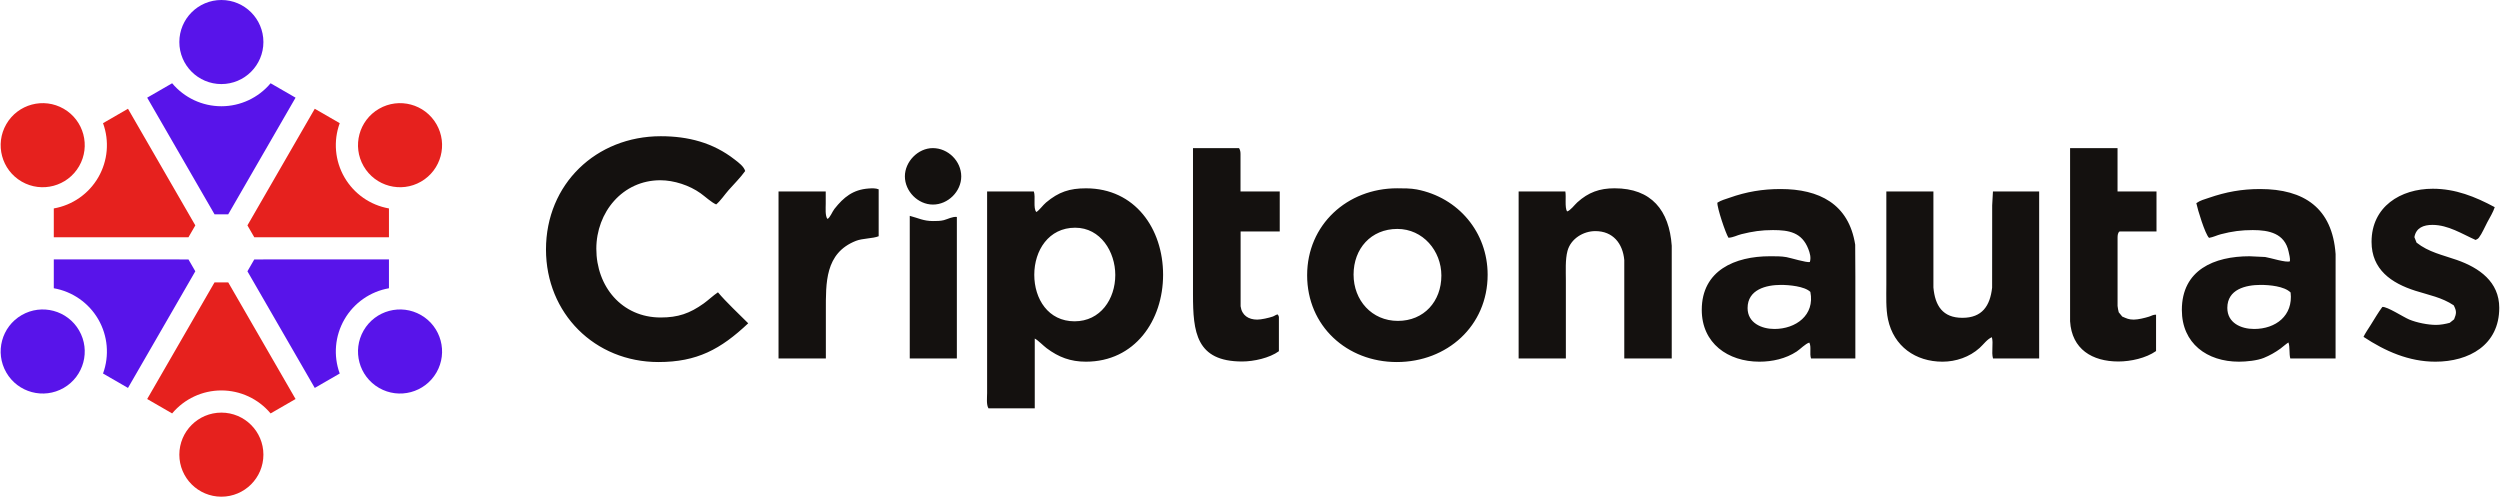
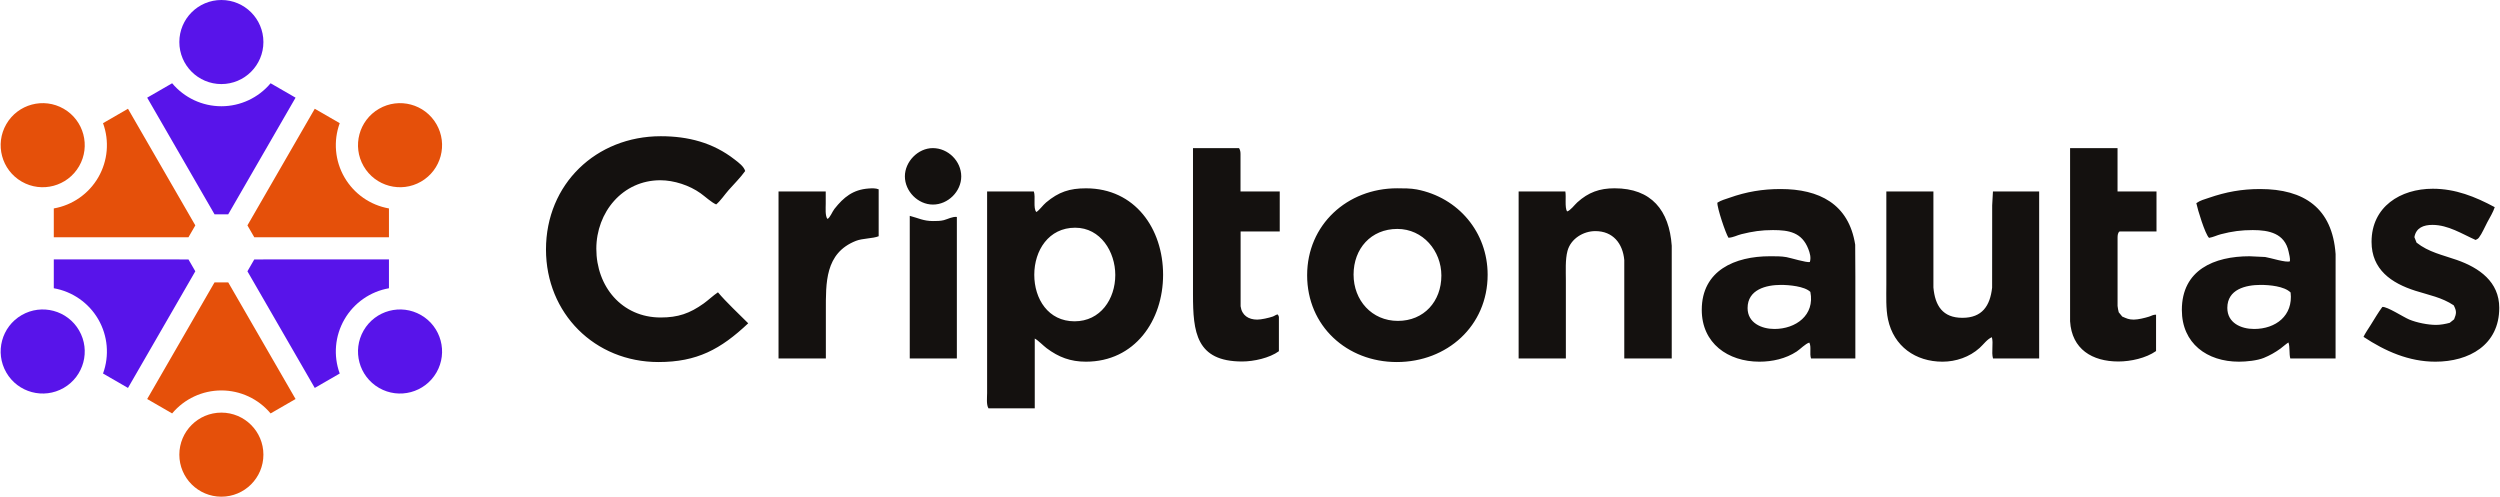
<svg xmlns="http://www.w3.org/2000/svg" viewBox="0 0 7800 1550" width="604" height="120">
  <g transform="translate(-114.78 -29.78) scale(1.609553)">
    <g fill="#5814EA">
      <circle cx="500" cy="100" r="81.5" />
      <path d="M 513.28 434.00 L 486.72 434.00 L 356.16 207.87 L 404.55 179.93 A 124.50 124.50 0 0 0 595.45 179.93 L 643.84 207.87 Z" />
    </g>
-     <g fill="#E6211E" transform="rotate(60 500 500)">
+     <g fill="#E5500A" transform="rotate(60 500 500)">
      <circle cx="500" cy="100" r="81.5" />
      <path d="M 513.28 434.00 L 486.72 434.00 L 356.16 207.87 L 404.55 179.93 A 124.50 124.50 0 0 0 595.45 179.93 L 643.84 207.87 Z" />
    </g>
    <g fill="#5814EA" transform="rotate(120 500 500)">
      <circle cx="500" cy="100" r="81.5" />
      <path d="M 513.28 434.00 L 486.72 434.00 L 356.16 207.87 L 404.55 179.93 A 124.50 124.50 0 0 0 595.45 179.93 L 643.84 207.87 Z" />
    </g>
-     <g fill="#E6211E" transform="rotate(180 500 500)">
+     <g fill="#E5500A" transform="rotate(180 500 500)">
      <circle cx="500" cy="100" r="81.5" />
      <path d="M 513.28 434.00 L 486.72 434.00 L 356.16 207.87 L 404.55 179.93 A 124.50 124.50 0 0 0 595.45 179.93 L 643.84 207.87 Z" />
    </g>
    <g fill="#5814EA" transform="rotate(240 500 500)">
      <circle cx="500" cy="100" r="81.5" />
      <path d="M 513.28 434.00 L 486.72 434.00 L 356.16 207.87 L 404.55 179.93 A 124.50 124.50 0 0 0 595.45 179.93 L 643.84 207.87 Z" />
    </g>
-     <g fill="#E6211E" transform="rotate(300 500 500)">
+     <g fill="#E5500A" transform="rotate(300 500 500)">
      <circle cx="500" cy="100" r="81.5" />
      <path d="M 513.28 434.00 L 486.72 434.00 L 356.16 207.87 L 404.55 179.93 A 124.50 124.50 0 0 0 595.45 179.93 L 643.84 207.87 Z" />
    </g>
  </g>
  <path fill="#14110F" fill-rule="evenodd" d="M 2324.6 533.7 C 2310.0 554.3 2289.8 574.1 2272.9 593.3 C 2260.7 607.2 2248.0 626.3 2234.1 638.0 C 2219.1 631.5 2199.6 613.3 2185.5 603.2 C 2150.9 578.4 2102.5 562.5 2059.8 562.5 C 1941.7 562.5 1860.1 662.7 1860.1 776.3 C 1860.1 894.0 1939.6 990.8 2061.0 990.8 C 2115.0 990.8 2151.5 978.3 2195.4 946.9 C 2208.7 937.4 2226.1 921.1 2239.7 912.2 C 2263.7 941.1 2307.3 982.1 2334.1 1008.9 C 2248.0 1090.1 2174.2 1129.8 2054.0 1129.8 C 1855.1 1129.8 1703.0 977.9 1703.0 778.5 C 1703.0 574.5 1859.5 425.1 2061.3 425.1 C 2146.4 425.1 2224.2 445.0 2291.9 497.9 C 2303.7 507.1 2320.5 519.2 2324.6 533.7 Z M 2910.1 462.2 C 2958.0 462.2 2998.9 502.9 2998.9 550.6 C 2998.9 597.6 2957.5 638.4 2910.6 638.4 C 2864.0 638.4 2823.0 597.1 2823.0 550.3 C 2823.0 504.5 2864.0 462.2 2910.1 462.2 Z M 3722.1 462.3 L 3865.9 462.3 C 3869.6 468.9 3870.3 473.3 3870.4 480.8 L 3870.4 597.5 L 3992.8 597.5 L 3992.8 722.3 L 3870.7 722.3 L 3870.7 955.7 C 3874.4 984.1 3895.3 997.4 3922.5 997.4 C 3935.4 997.4 3958.5 992.1 3970.9 987.9 C 3976.6 985.9 3979.9 982.5 3986.2 981.1 C 3988.6 984.1 3989.2 985.2 3990.2 988.9 L 3990.2 1096.0 C 3961.0 1117.3 3911.4 1128.1 3875.5 1128.1 C 3731.7 1128.1 3722.1 1036.3 3722.1 919.0 L 3722.1 462.3 Z M 6459.2 462.3 L 6607.3 462.3 L 6607.3 597.5 L 6728.9 597.5 L 6728.9 722.3 L 6614.9 722.3 L 6611.8 723.3 C 6607.9 729.9 6607.6 733.7 6607.4 741.2 L 6607.4 954.8 C 6608.1 961.6 6609.4 967.9 6611.0 974.5 L 6622.0 987.9 C 6635.8 993.8 6642.3 997.4 6657.8 997.4 C 6671.7 997.4 6692.0 992.3 6705.4 988.2 C 6713.6 985.7 6718.1 981.7 6727.5 982.0 L 6727.5 1095.5 C 6696.0 1117.7 6648.3 1128.1 6610.0 1128.1 C 6528.5 1128.1 6464.6 1090.0 6459.2 1002.5 L 6459.2 462.3 Z M 2428.7 1118.6 L 2428.7 597.5 L 2576.0 597.5 L 2576.0 635.9 C 2576.0 648.2 2573.7 674.4 2581.5 683.3 C 2589.9 678.8 2596.5 660.3 2603.2 651.9 C 2632.2 615.2 2661.2 591.9 2709.2 588.3 C 2719.4 587.6 2731.6 586.8 2741.2 590.8 L 2741.2 737.2 C 2723.5 744.6 2690.7 743.5 2670.1 751.7 C 2573.3 790.1 2576.4 882.9 2576.4 970.3 L 2576.4 1118.6 L 2428.7 1118.6 Z M 3083.8 1274.2 C 3076.8 1262.6 3079.6 1240.4 3079.6 1226.6 L 3079.6 597.5 L 3225.4 597.5 C 3231.5 614.3 3222.5 650.1 3233.3 661.7 C 3242.8 655.9 3253.9 640.0 3263.6 631.9 C 3303.1 598.8 3337.1 587.7 3388.3 587.7 C 3541.2 587.7 3628.8 713.8 3628.8 857.5 C 3628.8 1000.2 3540.6 1128.7 3387.9 1128.7 C 3340.1 1128.7 3303.1 1114.9 3265.2 1086.5 C 3255.4 1079.2 3237.7 1061.0 3228.3 1056.5 L 3228.3 1274.2 L 3083.8 1274.2 Z M 4359.0 587.6 C 4378.3 587.6 4401.7 587.6 4420.5 591.2 C 4550.4 616.4 4641.6 725.1 4641.6 857.3 C 4641.6 1017.4 4514.8 1129.8 4358.2 1129.8 C 4202.5 1129.8 4078.3 1017.5 4078.3 859.0 C 4078.3 701.0 4203.9 587.6 4359.0 587.6 Z M 5068.0 1118.6 L 5068.0 811.5 C 5063.3 759.6 5032.6 721.2 4977.7 721.2 C 4939.9 721.2 4901.0 745.1 4890.8 783.0 C 4883.5 810.0 4885.7 847.2 4885.7 875.4 L 4885.7 1118.6 L 4738.3 1118.6 L 4738.3 597.5 L 4884.1 597.5 C 4887.1 613.3 4881.7 647.5 4889.4 659.8 C 4899.2 657.8 4913.1 639.0 4921.4 631.5 C 4956.1 600.1 4991.2 587.6 5037.6 587.6 C 5152.9 587.6 5208.3 656.4 5216.1 766.9 L 5216.1 1118.6 L 5068.0 1118.6 Z M 5647.1 817.7 C 5651.4 804.0 5647.3 789.7 5642.3 776.9 C 5622.2 725.2 5582.2 718.0 5531.9 718.0 C 5495.8 718.0 5468.2 722.2 5433.4 730.8 C 5419.0 734.4 5409.3 740.8 5393.2 742.0 C 5384.1 728.0 5357.4 648.0 5358.5 632.5 C 5371.5 624.4 5382.5 622.1 5396.4 617.1 C 5448.9 598.4 5499.6 589.9 5555.7 589.9 C 5675.9 589.9 5768.6 635.9 5788.6 763.6 L 5789.1 862.7 L 5789.1 1118.6 L 5650.8 1118.6 C 5645.6 1103.3 5652.4 1082.4 5645.5 1069.1 C 5633.4 1072.4 5617.4 1089.5 5606.1 1096.9 C 5571.9 1119.4 5530.2 1128.7 5489.6 1128.7 C 5391.6 1128.7 5309.8 1071.3 5309.8 967.0 C 5309.8 843.3 5414.3 799.7 5522.2 799.7 C 5538.7 799.7 5557.8 799.4 5574.0 802.4 C 5588.9 805.2 5636.4 820.0 5647.1 817.7 Z M 7145.3 815.3 C 7146.2 804.9 7143.3 795.6 7141.2 785.5 C 7129.2 728.2 7080.0 718.0 7029.3 718.0 C 6993.3 718.0 6964.6 721.9 6929.9 730.9 C 6917.1 734.2 6906.8 739.9 6892.9 742.3 C 6880.6 730.9 6857.0 653.5 6853.2 634.0 C 6865.1 625.3 6878.6 622.0 6892.2 617.4 C 6945.8 598.9 6995.1 589.9 7052.3 589.9 C 7189.5 589.9 7277.7 649.3 7287.8 792.9 L 7287.7 1118.6 L 7146.4 1118.6 C 7142.4 1104.3 7145.7 1082.1 7140.6 1068.7 C 7134.7 1072.0 7121.3 1083.8 7115.5 1088.0 C 7099.7 1099.5 7082.1 1109.4 7064.0 1116.8 C 7043.1 1125.4 7008.9 1128.7 6986.2 1128.7 C 6886.8 1128.7 6808.0 1071.8 6808.0 967.2 C 6808.0 842.1 6909.1 799.7 7019.2 799.7 L 7067.9 802.0 C 7084.4 804.5 7133.9 820.7 7145.3 815.3 Z M 7374.9 1051.2 C 7379.6 1040.7 7391.3 1023.9 7397.4 1014.0 C 7408.9 995.6 7420.8 975.2 7433.7 957.8 C 7448.7 956.3 7498.7 989.2 7517.5 997.1 C 7540.9 1006.9 7576.0 1013.9 7601.5 1013.9 C 7615.0 1013.9 7631.0 1011.0 7644.0 1007.4 L 7657.6 996.5 C 7665.2 977.9 7665.8 971.0 7656.4 952.8 C 7619.6 928.1 7578.6 920.7 7537.1 907.5 C 7461.9 883.6 7400.0 841.3 7400.0 754.7 C 7400.0 644.9 7490.3 589.0 7591.0 589.0 C 7661.7 589.0 7723.2 613.6 7784.4 646.5 C 7780.2 660.5 7768.3 680.5 7761.3 693.4 C 7753.8 707.3 7744.6 729.2 7735.3 741.2 C 7732.2 745.2 7729.2 746.9 7724.7 748.8 C 7682.1 729.9 7639.1 701.8 7589.9 701.8 C 7562.6 701.8 7538.8 710.6 7533.7 740.1 L 7540.4 757.1 C 7577.9 786.9 7621.7 795.7 7665.8 811.1 C 7735.9 835.6 7798.5 879.2 7798.5 960.7 C 7798.5 1076.6 7704.3 1128.7 7599.2 1128.7 C 7516.5 1128.7 7442.5 1096.0 7374.9 1051.2 Z M 5885.8 597.5 L 6032.7 597.5 L 6032.7 897.1 C 6037.8 954.0 6061.6 991.8 6123.2 991.8 C 6184.9 991.8 6209.5 954.5 6215.9 897.7 L 6216.1 640.9 L 6218.5 597.5 L 6362.7 597.5 L 6362.7 1118.6 L 6218.7 1118.6 C 6213.0 1099.1 6220.5 1070.9 6215.1 1052.3 C 6200.5 1058.3 6188.7 1075.2 6176.8 1085.9 C 6145.4 1114.2 6102.9 1128.7 6061.1 1128.7 C 5977.0 1128.7 5908.9 1080.9 5891.0 996.7 C 5883.9 963.5 5885.8 922.2 5885.8 888.1 L 5885.8 597.5 Z M 2838.2 1118.6 L 2838.2 673.6 C 2865.1 680.5 2880.7 689.8 2910.5 689.8 C 2921.2 689.8 2934.4 689.8 2944.7 687.0 C 2957.9 683.4 2970.6 675.8 2985.2 676.9 L 2985.2 1118.6 L 2838.2 1118.6 Z M 3354.4 710.6 C 3271.7 710.6 3226.8 781.6 3226.8 857.5 C 3226.8 933.1 3270.5 1002.7 3352.5 1002.7 C 3433.4 1002.7 3479.6 933.2 3479.6 858.1 C 3479.6 786.1 3433.9 710.6 3354.4 710.6 Z M 4359.9 714.4 C 4277.5 714.4 4223.2 776.1 4223.2 856.9 C 4223.2 937.1 4280.1 1001.4 4361.5 1001.4 C 4443.0 1001.4 4497.2 940.4 4497.2 860.0 C 4497.2 782.8 4439.7 714.4 4359.9 714.4 Z M 5648.7 910.9 C 5630.3 893.1 5581.7 889.1 5556.7 889.1 C 5510.4 889.1 5452.8 903.7 5452.8 961.4 C 5452.8 1007.7 5496.5 1026.6 5536.6 1026.6 C 5603.2 1026.6 5663.2 983.6 5648.7 910.9 Z M 7147.4 912.8 C 7127.6 893.0 7081.1 889.1 7053.9 889.1 C 7007.0 889.1 6949.9 902.9 6949.9 960.9 C 6949.9 1007.6 6992.4 1026.6 7033.5 1026.6 C 7101.2 1026.6 7155.7 984.9 7147.4 912.8 Z" />
</svg>
